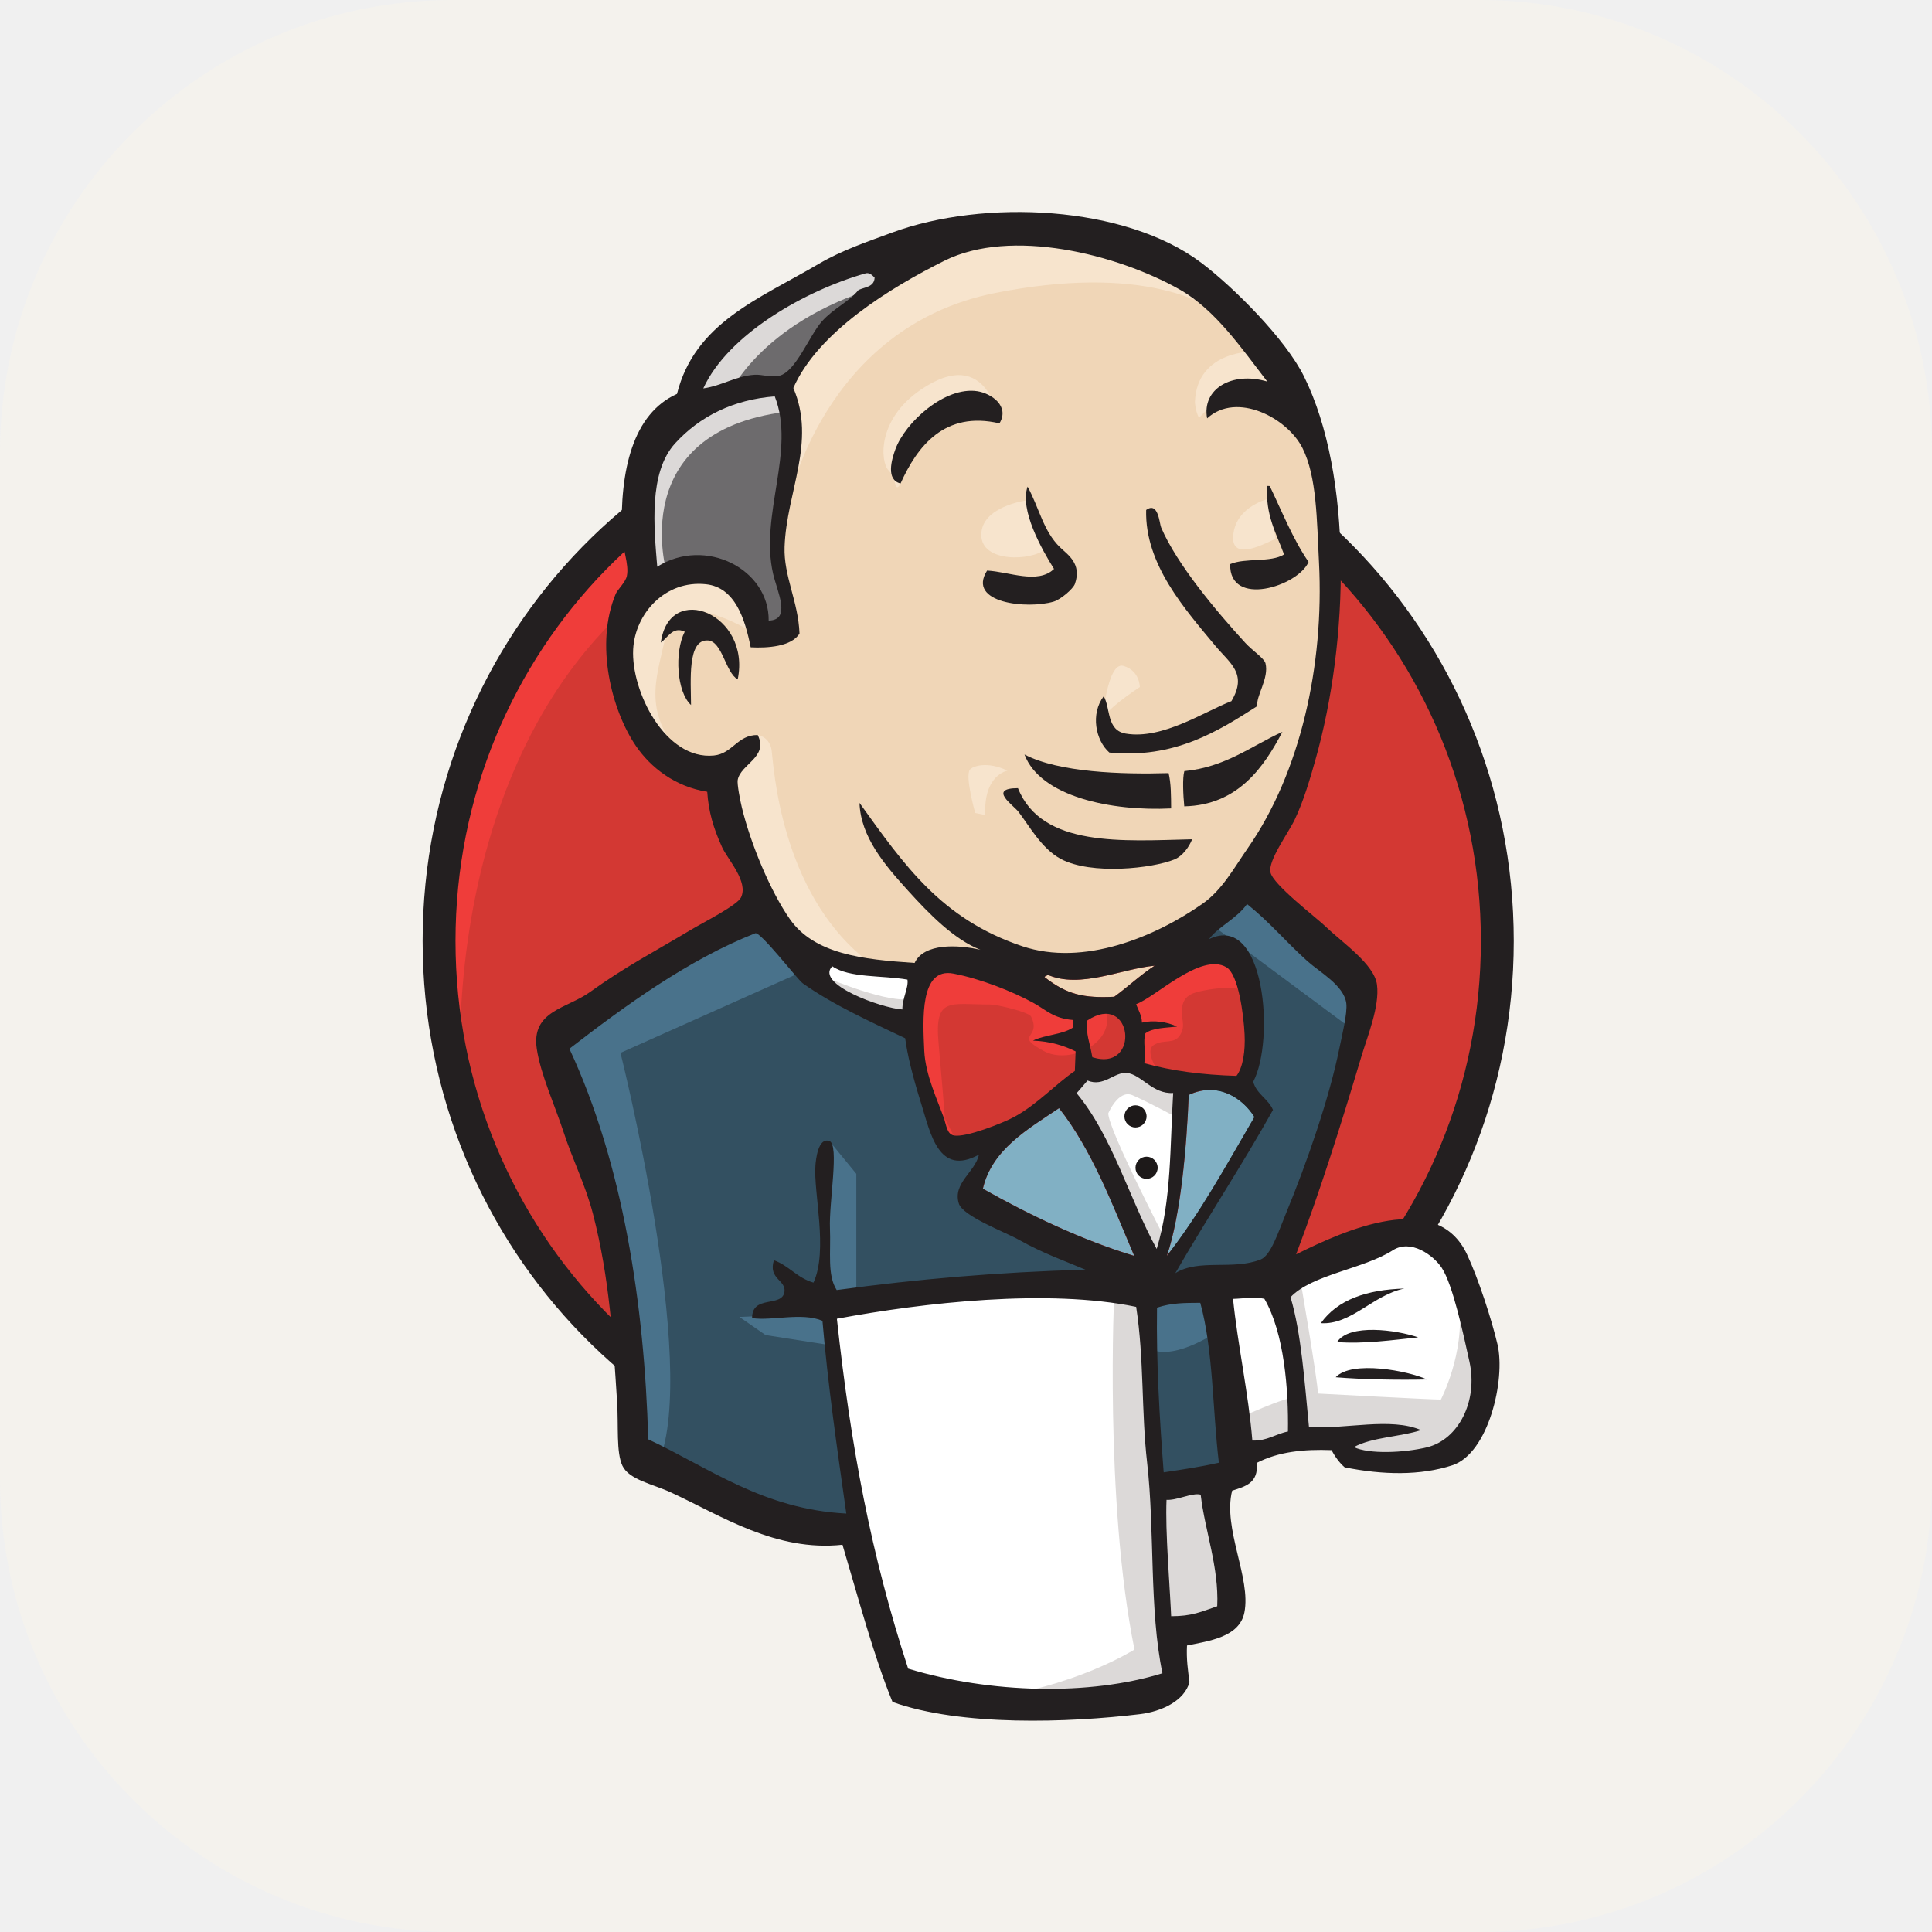
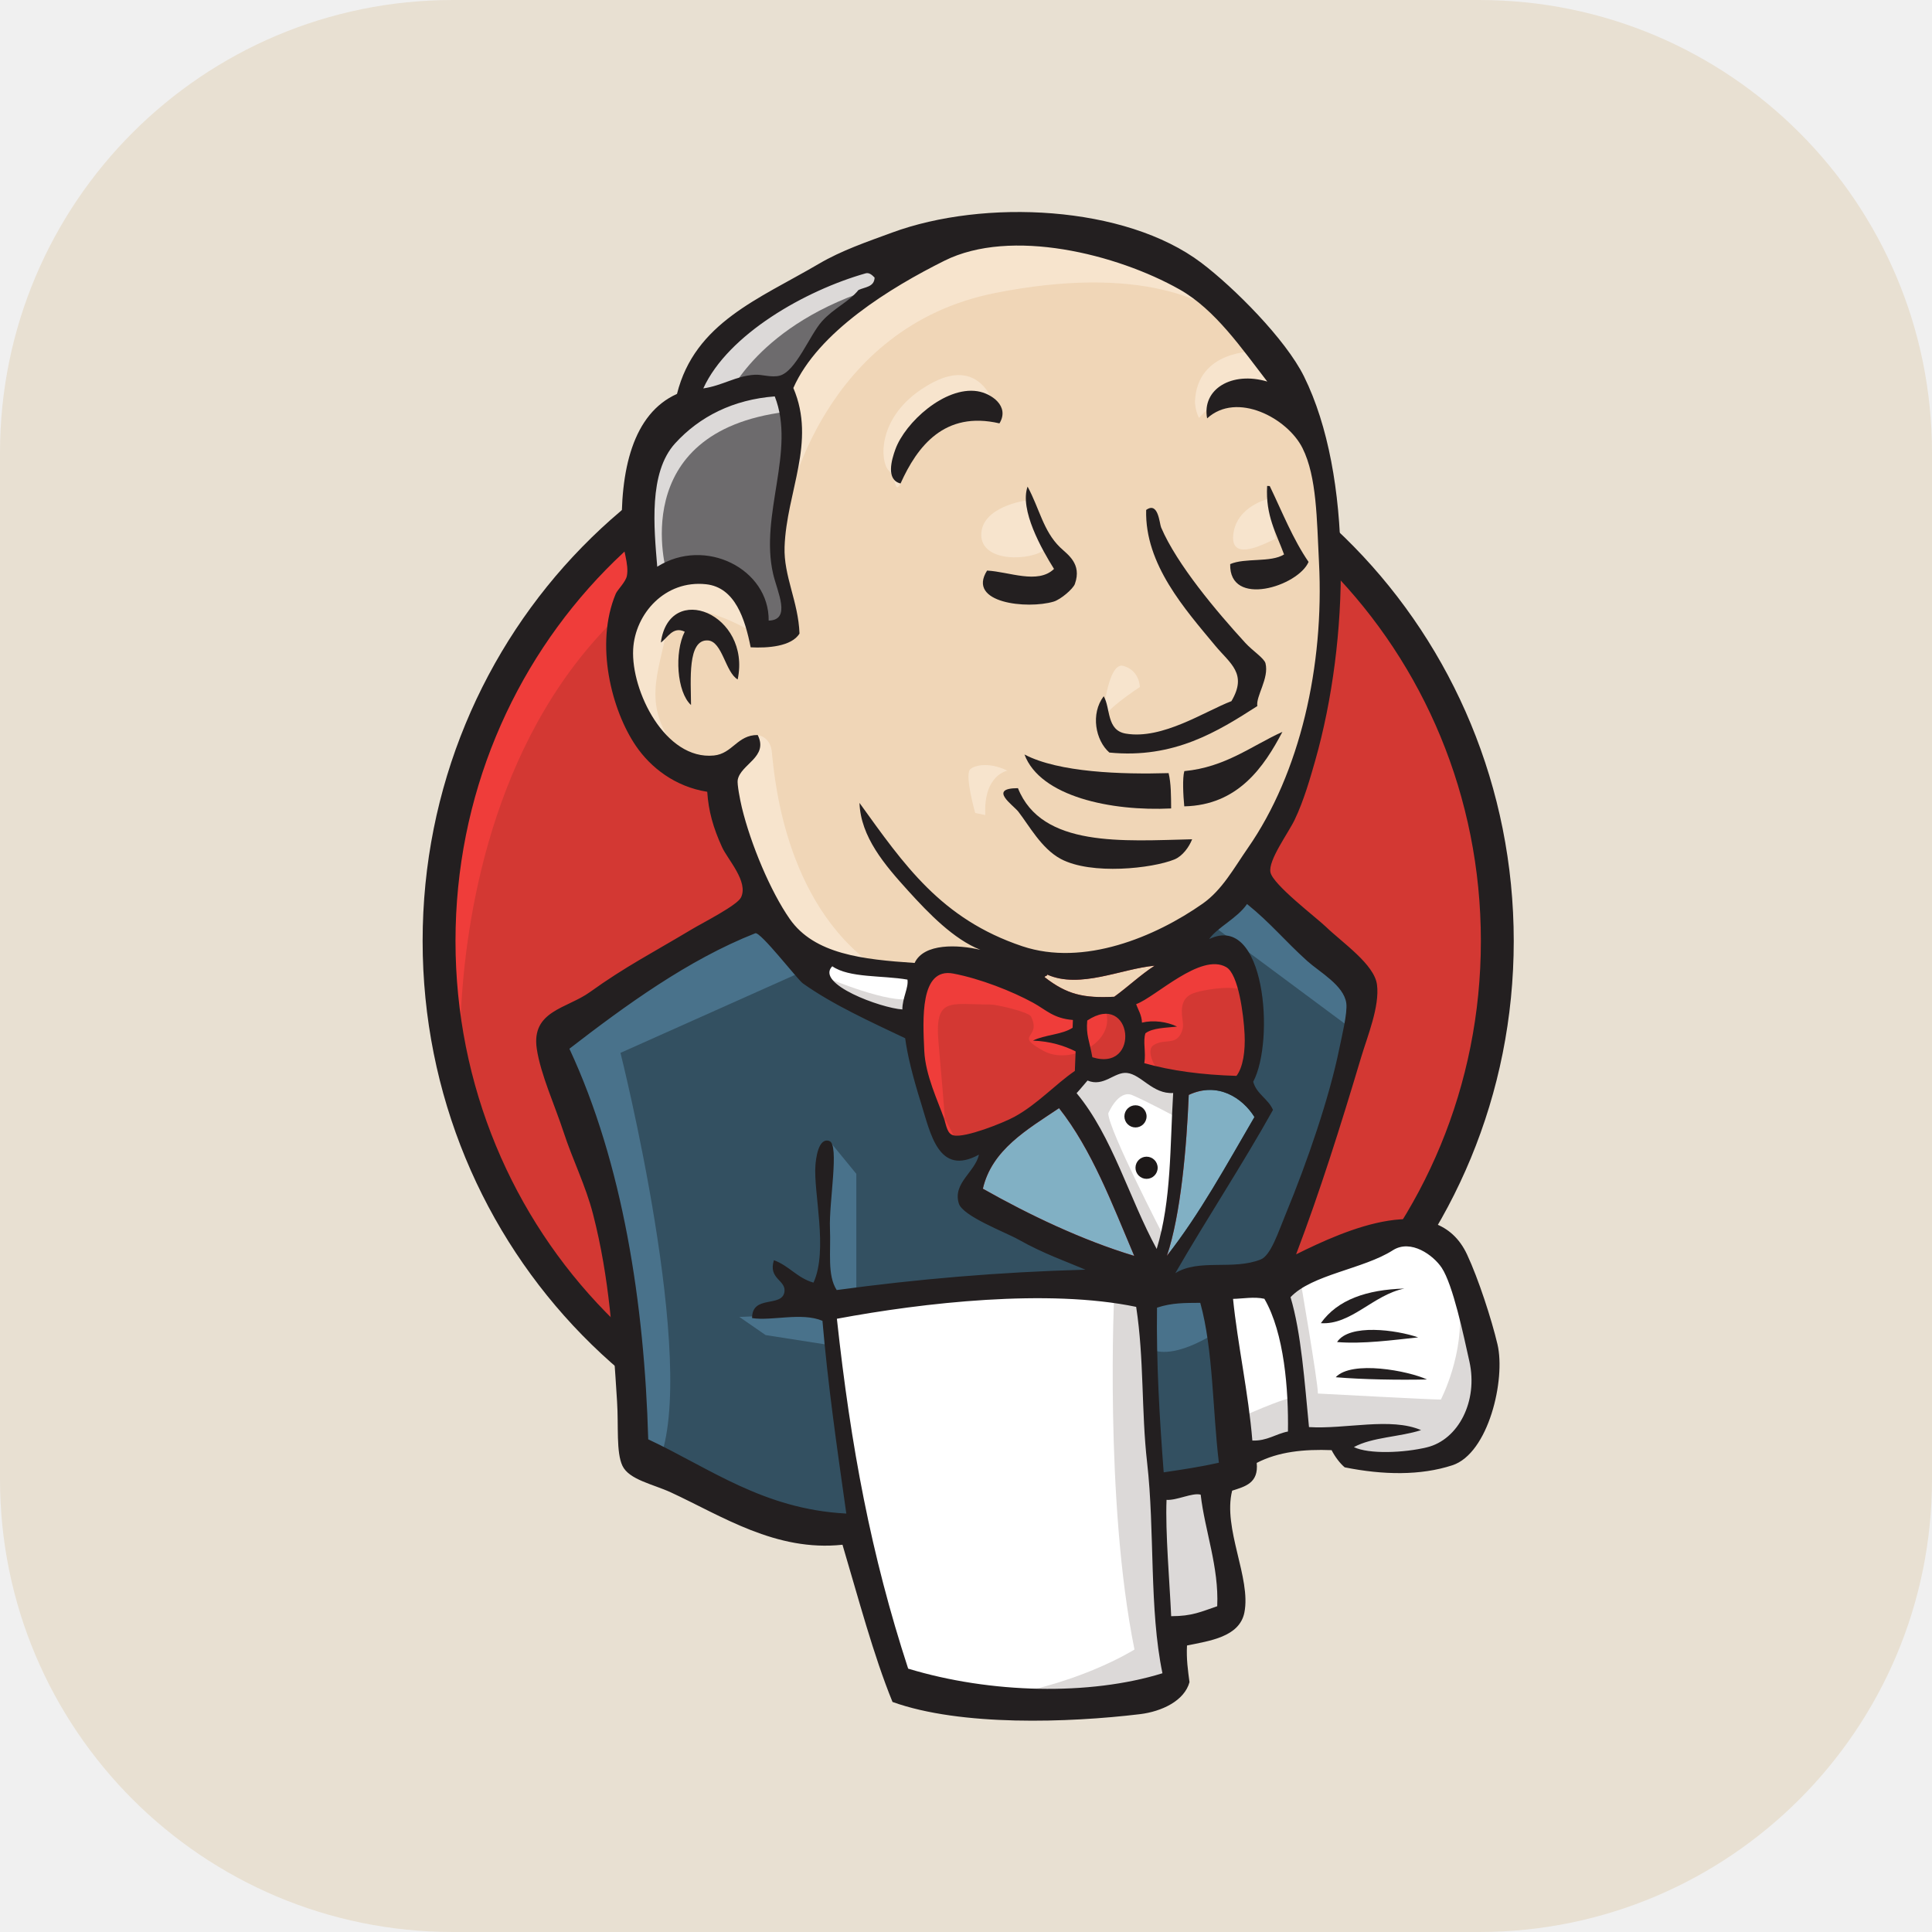
<svg xmlns="http://www.w3.org/2000/svg" width="256" height="256" fill="none" viewBox="0 0 256 256">
-   <rect width="256" height="256" fill="#F4F2ED" rx="60" />
+   <rect width="256" height="256" fill="#E8E0D2" rx="60" />
  <g clip-path="url(#clip0_137_139)">
    <path fill="#D33833" fill-rule="evenodd" d="M198.402 124.423C198.402 164.029 167.012 196.137 128.29 196.137C89.569 196.137 58.178 164.029 58.178 124.423C58.178 84.816 89.569 52.708 128.29 52.708C167.012 52.708 198.402 84.816 198.402 124.423Z" clip-rule="evenodd" />
    <path fill="#EF3D3A" d="M61.036 142.184C61.036 142.184 55.96 67.398 124.871 65.261L120.063 57.248L82.67 69.802L71.986 82.088L62.638 99.984L57.296 120.817L58.898 134.706" />
    <path fill="#231F20" d="M80.269 75.501C67.968 88.087 60.356 105.466 60.356 124.691C60.356 143.912 67.968 161.292 80.269 173.877C92.577 186.461 109.538 194.226 128.289 194.226C147.041 194.226 164.003 186.461 176.309 173.877C188.61 161.292 196.224 143.912 196.224 124.691C196.224 105.466 188.61 88.087 176.309 75.501C164.003 62.919 147.041 55.154 128.289 55.152C109.538 55.154 92.577 62.919 80.269 75.501ZM77.156 176.921C64.082 163.551 56 145.073 56 124.691C56 104.305 64.082 85.829 77.156 72.458C90.226 59.085 108.319 50.796 128.289 50.798C148.26 50.796 166.354 59.085 179.422 72.458C192.497 85.829 200.58 104.307 200.579 124.691C200.58 145.073 192.497 163.551 179.422 176.921C166.354 190.293 148.26 198.582 128.289 198.582C108.319 198.582 90.226 190.293 77.156 176.921" />
    <path fill="#F0D6B7" fill-rule="evenodd" d="M157.804 124.821L147.119 126.423L132.696 128.026L123.347 128.292L114.267 128.026L107.322 125.889L101.178 119.212L96.371 105.59L95.302 102.651L88.892 100.515L85.153 94.372L82.482 85.558L85.42 77.812L92.364 75.408L97.973 78.079L100.645 83.955L103.85 83.421L104.918 82.086L103.85 75.942L103.582 68.196L105.185 57.513L105.122 51.41L109.993 43.624L118.54 37.481L133.497 31.07L150.057 33.474L164.48 43.891L171.158 54.575L175.431 62.321L176.499 81.551L173.294 98.111L167.418 112.801L161.809 120.547" clip-rule="evenodd" />
    <path fill="#335061" fill-rule="evenodd" d="M148.722 171.027L110.527 172.63V179.04L113.732 201.476L112.13 203.346L85.421 194.264L83.55 191.059L80.88 160.878L74.737 142.716L73.401 138.442L94.768 123.752L101.446 121.081L107.322 128.292L112.397 132.833L118.273 134.703L120.944 135.504L124.149 149.393L126.553 152.331L132.696 150.194L128.422 158.474L151.66 169.425L148.722 171.027" clip-rule="evenodd" />
    <path fill="#6D6B6D" fill-rule="evenodd" d="M85.421 77.812L92.364 75.408L97.973 78.079L100.645 83.955L103.85 83.421L104.651 80.216L103.049 74.073L104.651 59.382L103.315 51.369L108.123 45.76L118.54 37.481L115.602 33.474L100.911 40.686L94.768 45.493L91.296 52.972L85.954 60.183L84.352 68.731L85.421 77.812Z" clip-rule="evenodd" />
    <path fill="#DCD9D8" fill-rule="evenodd" d="M96.371 52.705C96.371 52.705 100.377 42.823 116.403 38.015C132.429 33.208 117.204 34.542 117.204 34.542L99.844 41.22L93.166 47.897L90.228 53.24L96.371 52.705Z" clip-rule="evenodd" />
    <path fill="#DCD9D8" fill-rule="evenodd" d="M88.358 75.942C88.358 75.942 82.749 57.245 104.117 54.575L103.315 51.369L88.626 54.842L84.352 68.731L85.421 77.812L88.358 75.942Z" clip-rule="evenodd" />
    <path fill="#F7E4CD" fill-rule="evenodd" d="M96.905 100.782L100.402 97.393C100.402 97.393 101.981 97.577 102.247 99.446C102.514 101.317 103.315 118.143 114.8 127.225C115.848 128.054 106.254 125.889 106.254 125.889L97.706 112.534" clip-rule="evenodd" />
    <path fill="#F7E4CD" fill-rule="evenodd" d="M146.052 95.707C146.052 95.707 146.675 87.611 148.855 88.234C151.035 88.857 151.035 91.037 151.035 91.037C151.035 91.037 145.74 94.462 146.052 95.707" clip-rule="evenodd" />
    <path fill="#F7E4CD" d="M168.22 66.06C168.22 66.06 163.817 66.99 163.412 70.868C163.006 74.747 168.22 71.669 169.021 71.402" />
    <path fill="#F7E4CD" d="M135.901 66.328C135.901 66.328 130.025 67.129 130.025 70.868C130.025 74.607 136.703 74.341 138.572 72.738" />
    <path fill="#F7E4CD" fill-rule="evenodd" d="M99.576 83.688C99.576 83.688 89.426 77.545 88.358 83.421C87.29 89.297 84.885 93.571 89.96 99.714L86.488 98.646L83.283 90.366L82.215 82.353L88.358 75.942L95.302 76.477L99.309 79.682L99.576 83.688Z" clip-rule="evenodd" />
    <path fill="#F7E4CD" fill-rule="evenodd" d="M104.384 66.861C104.384 66.861 108.924 43.357 131.895 38.816C150.806 35.078 160.74 39.618 164.48 43.891C164.48 43.891 147.653 23.86 131.627 30.002C115.602 36.146 103.85 47.364 104.117 54.575C104.572 66.857 104.384 66.861 104.384 66.861Z" clip-rule="evenodd" />
    <path fill="#F7E4CD" fill-rule="evenodd" d="M166.35 46.562C166.35 46.562 158.605 46.295 158.337 53.24C158.337 53.24 158.337 54.308 158.871 55.376C158.871 55.376 165.015 48.431 168.754 52.171" clip-rule="evenodd" />
    <path fill="#F7E4CD" fill-rule="evenodd" d="M132.433 56.099C132.433 56.099 131.1 45.44 122.012 51.637C116.136 55.643 116.671 61.252 117.738 62.321C118.807 63.389 118.516 65.541 119.33 64.064C120.142 62.587 119.875 57.78 122.813 56.445C125.751 55.109 130.568 53.617 132.433 56.099Z" clip-rule="evenodd" />
    <path fill="#49728B" fill-rule="evenodd" d="M107.322 128.292L82.216 139.51C82.216 139.51 92.632 180.91 87.29 193.731L83.55 192.396L83.283 176.637L76.34 146.723L73.401 138.442L99.576 120.815L107.322 128.292Z" clip-rule="evenodd" />
    <path fill="#49728B" fill-rule="evenodd" d="M109.903 151.191L113.465 155.537V171.562H109.191C109.191 171.562 108.658 160.345 108.658 159.009C108.658 157.673 109.191 152.865 109.191 152.865" clip-rule="evenodd" />
    <path fill="#49728B" fill-rule="evenodd" d="M109.993 173.966L97.973 174.5L101.446 176.904L109.993 178.239" clip-rule="evenodd" />
    <path fill="#335061" fill-rule="evenodd" d="M151.126 171.295L161.008 171.028L163.412 195.601L153.262 196.936L151.126 171.295" clip-rule="evenodd" />
    <path fill="#335061" fill-rule="evenodd" d="M153.796 171.295L168.754 170.494C168.754 170.494 174.897 155.002 174.897 154.201C174.897 153.4 180.239 131.765 180.239 131.765L168.219 119.212L165.816 117.075L159.405 123.486V148.325L153.796 171.295" clip-rule="evenodd" />
    <path fill="#49728B" fill-rule="evenodd" d="M160.473 169.425L151.126 171.295L152.461 178.774C155.933 180.377 161.809 176.103 161.809 176.103" clip-rule="evenodd" />
    <path fill="#49728B" fill-rule="evenodd" d="M160.741 122.684L179.438 136.573L179.972 130.163L165.816 117.075L160.741 122.684Z" clip-rule="evenodd" />
    <path fill="#fff" fill-rule="evenodd" d="M119.262 223.915L113.732 201.476L110.982 184.919L110.527 172.63L135.555 171.297L151.126 171.295L149.71 199.342L152.114 220.977L151.847 224.983L131.548 226.586L119.262 223.915" clip-rule="evenodd" />
    <path fill="#DCD9D8" fill-rule="evenodd" d="M147.653 171.028C147.653 171.028 146.318 198.806 150.325 218.57C150.325 218.57 142.312 223.646 130.559 224.981L152.995 224.179L155.666 222.577L152.461 178.774L151.66 169.425" clip-rule="evenodd" />
    <path fill="#fff" fill-rule="evenodd" d="M163.867 193.466L174.284 190.528L194.048 189.46L196.986 180.379L191.644 164.62L185.502 163.819L176.954 166.49L168.754 170.494L164.401 169.695L161.008 171.028" clip-rule="evenodd" />
    <path fill="#DCD9D8" fill-rule="evenodd" d="M163.679 188.122C163.679 188.122 170.623 184.917 171.692 185.184L168.754 170.494L172.226 169.159C172.226 169.159 174.63 183.047 174.63 184.65C174.63 184.65 189.587 185.451 190.922 185.451C190.922 185.451 194.127 179.308 193.326 172.897L196.264 181.445L196.531 186.252L192.258 192.663L187.45 193.731L179.438 193.464L176.767 189.992L167.418 191.327L164.48 192.396" clip-rule="evenodd" />
    <path fill="#fff" d="M153.183 169.161L147.307 154.204L141.164 145.389C141.164 145.389 142.499 141.65 144.369 141.65C146.239 141.65 150.512 141.65 150.512 141.65L156.388 143.787L155.854 153.669L153.183 169.161Z" />
    <path fill="#DCD9D8" fill-rule="evenodd" d="M154.331 164.083C154.331 164.083 146.852 149.661 146.852 147.524C146.852 147.524 148.187 144.319 150.057 145.12C151.927 145.921 155.934 148.058 155.934 148.058V142.983L146.852 141.113L140.709 141.914L151.126 166.487L153.262 166.755" clip-rule="evenodd" />
    <path fill="#fff" d="M121.666 128.83L114.267 128.026L107.322 125.889V128.292L110.715 132.034L121.399 136.842" />
    <path fill="#DCD9D8" fill-rule="evenodd" d="M109.727 129.631C109.727 129.631 118.007 133.103 120.678 132.302L120.944 135.504L113.466 133.905L108.925 130.7L109.727 129.631Z" clip-rule="evenodd" />
    <path fill="#D33833" fill-rule="evenodd" d="M163.838 142.559C159.306 142.426 155.211 141.888 151.627 140.877C151.87 139.407 151.414 137.965 151.78 136.906C152.78 136.187 154.454 136.198 155.965 136.029C154.659 135.387 152.824 135.133 151.316 135.504C151.281 134.484 150.824 133.852 150.546 133.054C153.094 132.144 159.11 126.182 162.493 128.156C164.106 129.095 164.791 134.459 164.916 137.067C165.02 139.231 164.719 141.413 163.838 142.559Z" clip-rule="evenodd" />
    <path stroke="#D33833" stroke-width="2.5" d="M163.838 142.559C159.306 142.426 155.211 141.888 151.627 140.877C151.87 139.407 151.414 137.965 151.78 136.906C152.78 136.187 154.454 136.198 155.965 136.029C154.659 135.387 152.824 135.133 151.316 135.504C151.281 134.484 150.824 133.852 150.546 133.054C153.094 132.144 159.11 126.182 162.493 128.156C164.106 129.095 164.791 134.459 164.916 137.067C165.02 139.231 164.719 141.413 163.838 142.559Z" />
    <path fill="#D33833" fill-rule="evenodd" d="M142.166 135.151C142.154 135.494 142.139 135.839 142.126 136.185C140.711 137.115 138.426 137.103 136.873 137.885C139.163 137.985 140.965 138.536 142.524 139.313C142.49 140.177 142.457 141.04 142.423 141.904C139.829 143.679 137.46 146.324 134.406 147.989C132.962 148.776 127.895 150.803 126.359 150.445C125.489 150.243 125.411 149.164 125.064 148.148C124.323 145.97 122.619 142.505 122.47 139.228C122.281 135.088 121.863 128.151 126.324 129.003C129.923 129.69 134.109 131.348 136.895 132.87C138.598 133.801 139.583 134.952 142.166 135.151" clip-rule="evenodd" />
    <path stroke="#D33833" stroke-width="2.5" d="M142.166 135.151C142.154 135.494 142.139 135.839 142.126 136.185C140.711 137.115 138.426 137.103 136.873 137.885C139.163 137.985 140.965 138.536 142.524 139.313C142.49 140.177 142.457 141.04 142.423 141.904C139.829 143.679 137.46 146.324 134.406 147.989C132.962 148.776 127.895 150.803 126.359 150.445C125.489 150.243 125.411 149.164 125.064 148.148C124.323 145.97 122.619 142.505 122.47 139.228C122.281 135.088 121.863 128.151 126.324 129.003C129.923 129.69 134.109 131.348 136.895 132.87C138.598 133.801 139.583 134.952 142.166 135.151V135.151Z" />
    <path fill="#D33833" fill-rule="evenodd" d="M144.742 140.09C144.346 137.835 143.889 137.192 144.066 135.224C150.079 131.215 151.208 142.111 144.742 140.09Z" clip-rule="evenodd" />
    <path stroke="#D33833" stroke-width="2.5" d="M144.742 140.09C144.346 137.835 143.889 137.192 144.066 135.224C150.079 131.215 151.208 142.111 144.742 140.09Z" />
    <path fill="#EF3D3A" fill-rule="evenodd" d="M153.45 141.917C153.45 141.917 151.579 139.246 152.915 138.445C154.251 137.643 155.587 138.446 156.388 137.11C157.189 135.774 156.388 134.973 156.655 133.37C156.921 131.768 158.258 131.5 159.593 131.233C160.928 130.966 164.668 130.432 165.202 131.768L163.599 126.96L160.394 125.892L150.244 131.768L149.71 134.706V140.582" clip-rule="evenodd" />
    <path fill="#EF3D3A" fill-rule="evenodd" d="M125.405 150.732C125.084 146.563 124.745 142.401 124.367 138.236C123.801 132.018 125.86 133.103 131.25 133.103C132.073 133.103 136.319 134.085 136.623 134.706C138.079 137.681 134.187 137.02 138.301 139.264C141.773 141.157 147.908 138.114 146.505 133.905C145.72 132.969 142.414 133.613 141.228 132.998C139.142 131.917 137.055 130.835 134.969 129.753C132.314 128.376 126.178 126.368 123.348 128.292C116.176 133.17 123.8 145.357 126.359 150.445" clip-rule="evenodd" />
    <path fill="#231F20" fill-rule="evenodd" d="M132.433 56.099C125.153 54.404 121.536 59.146 119.329 64.064C117.359 63.587 118.143 60.907 118.641 59.542C119.944 55.958 125.195 51.188 129.486 51.835C131.332 52.113 133.831 53.801 132.433 56.099" clip-rule="evenodd" />
    <path fill="#231F20" fill-rule="evenodd" d="M167.903 64.389C168.018 64.394 168.134 64.398 168.248 64.403C169.894 67.82 171.317 71.441 173.393 74.457C172.002 77.695 162.865 80.561 163.006 74.747C164.982 73.883 168.394 74.57 170.145 73.467C169.132 70.688 167.671 68.321 167.903 64.389" clip-rule="evenodd" />
    <path fill="#231F20" fill-rule="evenodd" d="M136.16 64.478C137.721 67.34 138.229 70.346 140.448 72.509C141.447 73.482 143.39 74.669 142.427 77.377C142.202 78.015 140.557 79.439 139.607 79.719C136.139 80.743 128.056 79.93 130.793 75.606C133.662 75.74 137.518 77.469 139.662 75.386C138.015 72.754 135.08 67.546 136.16 64.478" clip-rule="evenodd" />
    <path fill="#231F20" fill-rule="evenodd" d="M166.601 93.56C161.378 96.915 155.555 100.563 146.997 99.717C145.168 98.127 144.471 94.59 146.248 92.253C147.172 93.843 146.591 96.767 149.168 97.207C154.024 98.038 159.676 94.236 163.168 92.908C165.334 89.256 162.982 87.913 161.031 85.563C157.036 80.748 151.678 74.78 151.873 67.572C153.487 66.401 153.627 69.359 153.858 69.897C155.944 74.779 161.193 81.022 165.024 85.2C165.965 86.228 167.514 87.216 167.686 87.896C168.183 89.874 166.393 92.244 166.601 93.56" clip-rule="evenodd" />
    <path fill="#231F20" fill-rule="evenodd" d="M97.748 90.028C96.111 89.094 95.721 84.978 93.799 84.861C91.053 84.695 91.554 90.2 91.565 93.42C89.674 91.704 89.342 86.419 90.731 83.705C89.148 82.928 88.441 84.562 87.563 85.139C88.691 76.942 99.554 81.337 97.748 90.028Z" clip-rule="evenodd" />
    <path fill="#231F20" fill-rule="evenodd" d="M169.926 96.974C167.495 101.601 164.056 106.697 156.922 106.845C156.777 105.351 156.666 103.077 156.93 102.177C162.384 101.653 165.751 98.877 169.926 96.974Z" clip-rule="evenodd" />
    <path fill="#231F20" fill-rule="evenodd" d="M135.749 99.974C140.299 102.366 148.661 102.623 154.845 102.442C155.177 103.797 155.169 105.471 155.182 107.123C147.232 107.52 137.833 105.553 135.749 99.974Z" clip-rule="evenodd" />
    <path fill="#231F20" fill-rule="evenodd" d="M134.884 104.435C138.031 112.335 148.845 111.425 157.964 111.208C157.563 112.233 156.692 113.445 155.611 113.883C152.688 115.072 144.628 115.974 140.571 113.82C137.999 112.452 136.345 109.361 134.936 107.55C134.255 106.675 130.865 104.44 134.884 104.435" clip-rule="evenodd" />
    <path fill="#81B0C4" fill-rule="evenodd" d="M166.221 148.011C162.529 154.335 158.996 160.83 154.615 166.408C156.452 161.008 157.238 151.97 157.515 145.08C161.357 143.282 164.648 145.485 166.221 148.011Z" clip-rule="evenodd" />
    <path fill="#231F20" fill-rule="evenodd" d="M186.09 170.74C181.956 171.567 179.051 175.585 175.019 175.327C177.235 172.203 181.119 170.885 186.09 170.74Z" clip-rule="evenodd" />
    <path fill="#231F20" fill-rule="evenodd" d="M187.913 177.209C184.544 177.565 180.586 178.111 177.169 177.829C178.787 175.358 185.02 176.211 187.913 177.209Z" clip-rule="evenodd" />
    <path fill="#231F20" fill-rule="evenodd" d="M189.081 182.787C185.294 182.869 180.587 182.793 176.988 182.491C179.117 180.204 186.625 181.643 189.081 182.787Z" clip-rule="evenodd" />
    <path fill="#DCD9D8" fill-rule="evenodd" d="M159.096 198.05C159.639 202.806 161.525 207.625 161.288 212.833C159.195 213.539 157.992 214.157 155.187 214.153C154.989 209.727 154.397 202.96 154.574 198.74C155.953 198.832 157.988 197.755 159.096 198.05Z" clip-rule="evenodd" />
    <path fill="#F0D6B7" fill-rule="evenodd" d="M152.991 127.961C151.09 129.202 149.47 130.752 147.644 132.077C143.595 132.277 141.385 131.796 138.409 129.471C138.458 129.284 138.757 129.368 138.768 129.139C143.103 131.071 148.614 128.352 152.991 127.961" clip-rule="evenodd" />
    <path fill="#81B0C4" fill-rule="evenodd" d="M130.234 157.51C131.425 152.349 136.092 149.676 140.33 146.834C144.704 152.386 147.365 159.525 150.294 166.414C143.373 164.328 136.3 160.942 130.234 157.51Z" clip-rule="evenodd" />
    <path fill="#231F20" fill-rule="evenodd" d="M154.574 198.74C154.397 202.96 154.989 209.727 155.187 214.153C157.992 214.157 159.195 213.539 161.288 212.833C161.525 207.625 159.639 202.806 159.096 198.05C157.988 197.755 155.953 198.832 154.574 198.74V198.74ZM110.892 174.743C112.742 191.749 115.422 206.044 120.336 221.103C131.242 224.414 144.39 224.703 154.03 221.715C152.26 213.215 153.034 202.868 151.999 193.798C151.219 186.981 151.617 180.122 150.548 173.167C138.867 170.737 122.356 172.599 110.892 174.743V174.743ZM153.31 173.273C153.211 180.577 153.637 187.781 154.195 195.094C156.999 194.673 158.902 194.392 161.508 193.821C160.662 186.781 160.766 178.859 159.042 172.631C157.05 172.65 155.296 172.608 153.31 173.273V173.273ZM167.537 172.096C166.206 171.791 164.656 172.084 163.385 172.109C163.982 178.063 165.433 184.632 165.943 190.882C167.944 190.944 169.013 190 170.659 189.683C170.747 184.197 170.179 176.639 167.537 172.096V172.096ZM189.078 191.778C193.249 190.765 195.872 185.657 194.705 180.411C193.922 176.885 192.528 170.247 191.036 167.991C189.933 166.323 186.944 164.139 184.557 165.667C180.674 168.154 173.833 168.876 171.002 171.885C172.421 176.613 172.862 183.107 173.448 189.097C178.299 189.399 184.268 187.762 188.302 189.499C185.485 190.412 181.831 190.419 179.397 191.749C181.386 192.709 186.042 192.515 189.078 191.778V191.778ZM150.294 166.414C147.365 159.525 144.704 152.386 140.33 146.834C136.092 149.676 131.425 152.349 130.234 157.51C136.3 160.942 143.373 164.328 150.294 166.414ZM157.515 145.08C157.238 151.97 156.452 161.008 154.615 166.408C158.996 160.83 162.529 154.335 166.221 148.011C164.647 145.485 161.357 143.282 157.515 145.08V145.08ZM149.329 142.171C147.67 141.993 146.261 144.079 144.103 143.177C143.609 143.724 143.159 144.316 142.655 144.849C147.421 150.593 149.587 158.742 153.268 165.492C155.244 159.008 155.016 151.904 155.451 144.828C152.737 145 151.231 142.373 149.329 142.171ZM144.066 135.224C143.889 137.191 144.346 137.835 144.742 140.09C151.208 142.111 150.079 131.215 144.066 135.224ZM136.895 132.87C134.109 131.348 129.923 129.69 126.324 129.003C121.863 128.15 122.281 135.088 122.47 139.228C122.619 142.505 124.323 145.97 125.064 148.148C125.411 149.164 125.489 150.243 126.358 150.445C127.895 150.803 132.962 148.776 134.406 147.989C137.46 146.324 139.829 143.679 142.423 141.904C142.457 141.04 142.49 140.177 142.524 139.313C140.965 138.536 139.163 137.985 136.873 137.885C138.426 137.103 140.711 137.115 142.126 136.185C142.139 135.839 142.154 135.494 142.166 135.151C139.582 134.952 138.598 133.801 136.895 132.87V132.87ZM110.281 128.036C107.969 130.384 116.767 133.584 119.569 133.756C119.553 132.271 120.415 130.87 120.242 129.804C116.915 129.22 112.542 129.606 110.281 128.036V128.036ZM138.768 129.139C138.757 129.368 138.458 129.284 138.409 129.471C141.385 131.796 143.594 132.277 147.644 132.077C149.47 130.752 151.09 129.202 152.991 127.961C148.614 128.352 143.103 131.071 138.768 129.139V129.139ZM164.916 137.067C164.791 134.459 164.106 129.095 162.494 128.156C159.11 126.181 153.094 132.144 150.546 133.054C150.824 133.852 151.281 134.484 151.316 135.504C152.824 135.133 154.659 135.387 155.965 136.029C154.454 136.198 152.78 136.187 151.78 136.906C151.414 137.965 151.87 139.407 151.627 140.877C155.211 141.888 159.306 142.426 163.838 142.559C164.719 141.413 165.02 139.231 164.916 137.067V137.067ZM106.388 130.307C105.662 129.789 100.75 123.397 100.077 123.663C91.188 127.168 82.876 133.23 75.448 138.963C82.53 154.159 85.388 172.776 85.894 190.719C94.006 194.514 101.131 199.983 112.14 200.554C110.866 191.542 109.703 183.501 108.98 175.015C106.214 173.849 102.246 175.068 99.657 174.654C99.635 171.534 103.61 173.288 103.942 171.19C104.191 169.603 101.754 169.483 102.548 166.985C104.571 167.72 105.634 169.345 107.792 169.955C109.764 165.641 107.765 158.008 108.049 154.402C108.103 153.725 108.387 150.652 109.903 151.191C111.246 151.668 109.827 159.365 109.974 162.778C110.108 165.922 109.594 168.965 110.867 170.938C121.505 169.49 132.314 168.555 143.824 168.239C141.292 167.152 138.284 166.124 134.986 164.265C133.198 163.257 127.562 161.16 127.046 159.462C126.223 156.756 129.206 155.315 129.716 152.995C124.347 155.924 123.299 150.188 122.029 146.125C120.878 142.445 120.223 139.696 119.941 137.573C115.315 135.368 110.37 133.135 106.388 130.307V130.307ZM160.218 124.436C167.624 120.845 168.959 137.858 166.056 143.339C166.505 144.974 168.048 145.599 168.678 147.069C164.545 154.473 159.954 161.384 155.737 168.7C158.874 166.748 163.355 168.351 167.046 166.889C168.396 166.356 169.373 163.267 170.394 160.796C173.204 153.997 176.155 145.425 177.467 138.937C177.764 137.459 178.571 134.238 178.39 132.922C178.067 130.566 174.871 128.82 173.245 127.363C170.25 124.672 168.364 122.304 165.239 119.788C163.973 121.659 161.254 122.915 160.218 124.436V124.436ZM89.45 58.756C85.921 62.639 86.66 69.915 87.087 75.091C93.466 71.079 101.933 75.409 101.853 82.234C104.898 82.153 102.991 78.43 102.44 76.032C100.639 68.199 105.473 59.688 102.659 52.525C97.195 52.939 92.707 55.171 89.45 58.756V58.756ZM114.702 36.219C106.712 38.484 96.473 44.289 93.19 51.466C95.732 51.097 97.497 49.815 100.005 49.656C100.952 49.594 102.194 50.054 103.283 49.783C105.454 49.244 107.286 44.377 108.924 42.566C110.52 40.798 112.439 40.042 113.752 38.43C114.595 38.023 115.843 38.051 115.89 36.784C115.525 36.393 115.14 36.095 114.702 36.219V36.219ZM156.291 38.349C147.998 33.671 133.962 30.151 125.141 34.549C118.024 38.098 108.402 43.969 105.122 51.41C108.187 58.59 104.215 65.17 103.961 72.46C103.826 76.339 105.787 79.725 105.938 83.948C104.889 85.678 101.685 85.891 99.468 85.772C98.721 82.037 97.415 77.838 93.568 77.417C88.125 76.821 84.145 81.326 83.898 86.034C83.605 91.57 88.15 100.745 94.591 100.108C97.08 99.862 97.691 97.368 100.402 97.393C101.872 100.325 98.135 101.246 97.751 103.343C97.651 103.885 98.061 106.002 98.299 106.994C99.469 111.829 102.078 118.085 104.645 121.765C107.903 126.433 114.305 127.137 121.192 127.595C122.422 124.945 126.953 125.163 129.906 125.856C126.367 124.454 123.078 121.057 120.351 118.05C117.22 114.599 114.048 110.898 113.887 106.389C119.805 114.599 124.694 121.768 135.455 125.38C143.598 128.111 153.107 124.128 159.364 119.735C161.96 117.909 163.51 115.011 165.355 112.359C172.26 102.427 175.481 88.251 174.773 74.51C174.481 68.844 174.494 63.196 172.593 59.384C170.606 55.397 163.885 51.831 159.95 55.437C159.221 51.56 163.222 49.163 167.921 50.558C164.57 46.233 161.054 41.037 156.291 38.349V38.349ZM171.74 166.208C178.22 162.986 190.328 157.537 194.39 166.22C195.889 169.42 197.648 174.83 198.425 178.134C199.522 182.795 197.235 192.591 192.445 194.156C188.213 195.537 183.276 195.453 178.179 194.429C177.578 193.93 176.91 193.059 176.443 192.152C172.804 192.011 169.396 192.348 166.521 193.844C166.793 196.535 164.973 196.967 163.266 197.522C162.001 202.538 165.797 209.09 164.889 213.664C164.24 216.923 160.231 217.427 157.284 218.037C157.187 219.848 157.413 221.36 157.614 222.892C156.94 225.375 153.917 226.788 151.054 227.135C141.631 228.268 127.325 228.777 118.262 225.518C115.733 219.314 113.741 211.769 111.634 204.686C102.795 205.63 95.646 200.872 88.907 197.755C86.573 196.673 83.345 196.077 82.474 194.22C81.628 192.421 81.974 188.975 81.765 185.72C81.231 177.405 80.774 169.385 78.578 160.871C77.592 157.051 75.874 153.679 74.675 149.998C73.567 146.587 71.631 142.37 71.126 138.968C70.378 133.925 75.126 133.645 78.162 131.46C82.855 128.081 86.539 126.212 91.623 123.163C93.128 122.26 97.668 119.974 98.185 118.921C99.211 116.833 96.422 113.89 95.677 112.254C94.497 109.667 93.882 107.469 93.713 104.916C89.449 104.242 86.217 101.704 84.264 98.843C81.035 94.107 78.795 85.346 81.589 78.682C81.808 78.157 82.901 77.125 83.063 76.319C83.381 74.732 82.464 72.621 82.407 70.933C82.114 62.271 83.873 54.808 89.704 52.196C92.071 42.765 100.544 39.63 108.526 34.943C111.51 33.191 114.799 32.072 118.196 30.822C130.382 26.337 149.079 27.182 159.193 34.831C163.481 38.075 170.336 44.923 172.788 49.881C179.264 62.972 178.804 84.849 174.275 100.773C173.666 102.911 172.783 106.054 171.55 108.622C170.69 110.415 168.018 114.003 168.342 115.587C168.676 117.224 174.435 121.596 175.67 122.787C177.893 124.932 182.118 127.779 182.46 130.486C182.828 133.366 181.191 137.307 180.361 140.087C177.589 149.363 174.884 157.938 171.74 166.208" clip-rule="evenodd" />
    <path fill="#F7E4CD" fill-rule="evenodd" d="M128.509 101.994C128.86 101.526 130.793 100.816 133.497 102.118C133.497 102.118 130.292 102.652 130.559 107.996L129.223 107.728C129.223 107.728 127.843 102.883 128.509 101.994" clip-rule="evenodd" />
    <path fill="#1D1919" fill-rule="evenodd" d="M151.927 147.925C151.927 148.736 151.269 149.393 150.458 149.393C149.647 149.393 148.989 148.736 148.989 147.925C148.989 147.114 149.647 146.455 150.458 146.455C151.269 146.455 151.927 147.114 151.927 147.925Z" clip-rule="evenodd" />
    <path fill="#1D1919" fill-rule="evenodd" d="M153.396 154.736C153.396 155.547 152.738 156.204 151.926 156.204C151.115 156.204 150.458 155.547 150.458 154.736C150.458 153.925 151.115 153.266 151.926 153.266C152.738 153.266 153.396 153.925 153.396 154.736Z" clip-rule="evenodd" />
  </g>
  <defs>
    <clipPath id="clip0_137_139">
      <rect width="144.872" height="200" fill="#fff" transform="translate(56 28)" />
    </clipPath>
  </defs>
</svg>
